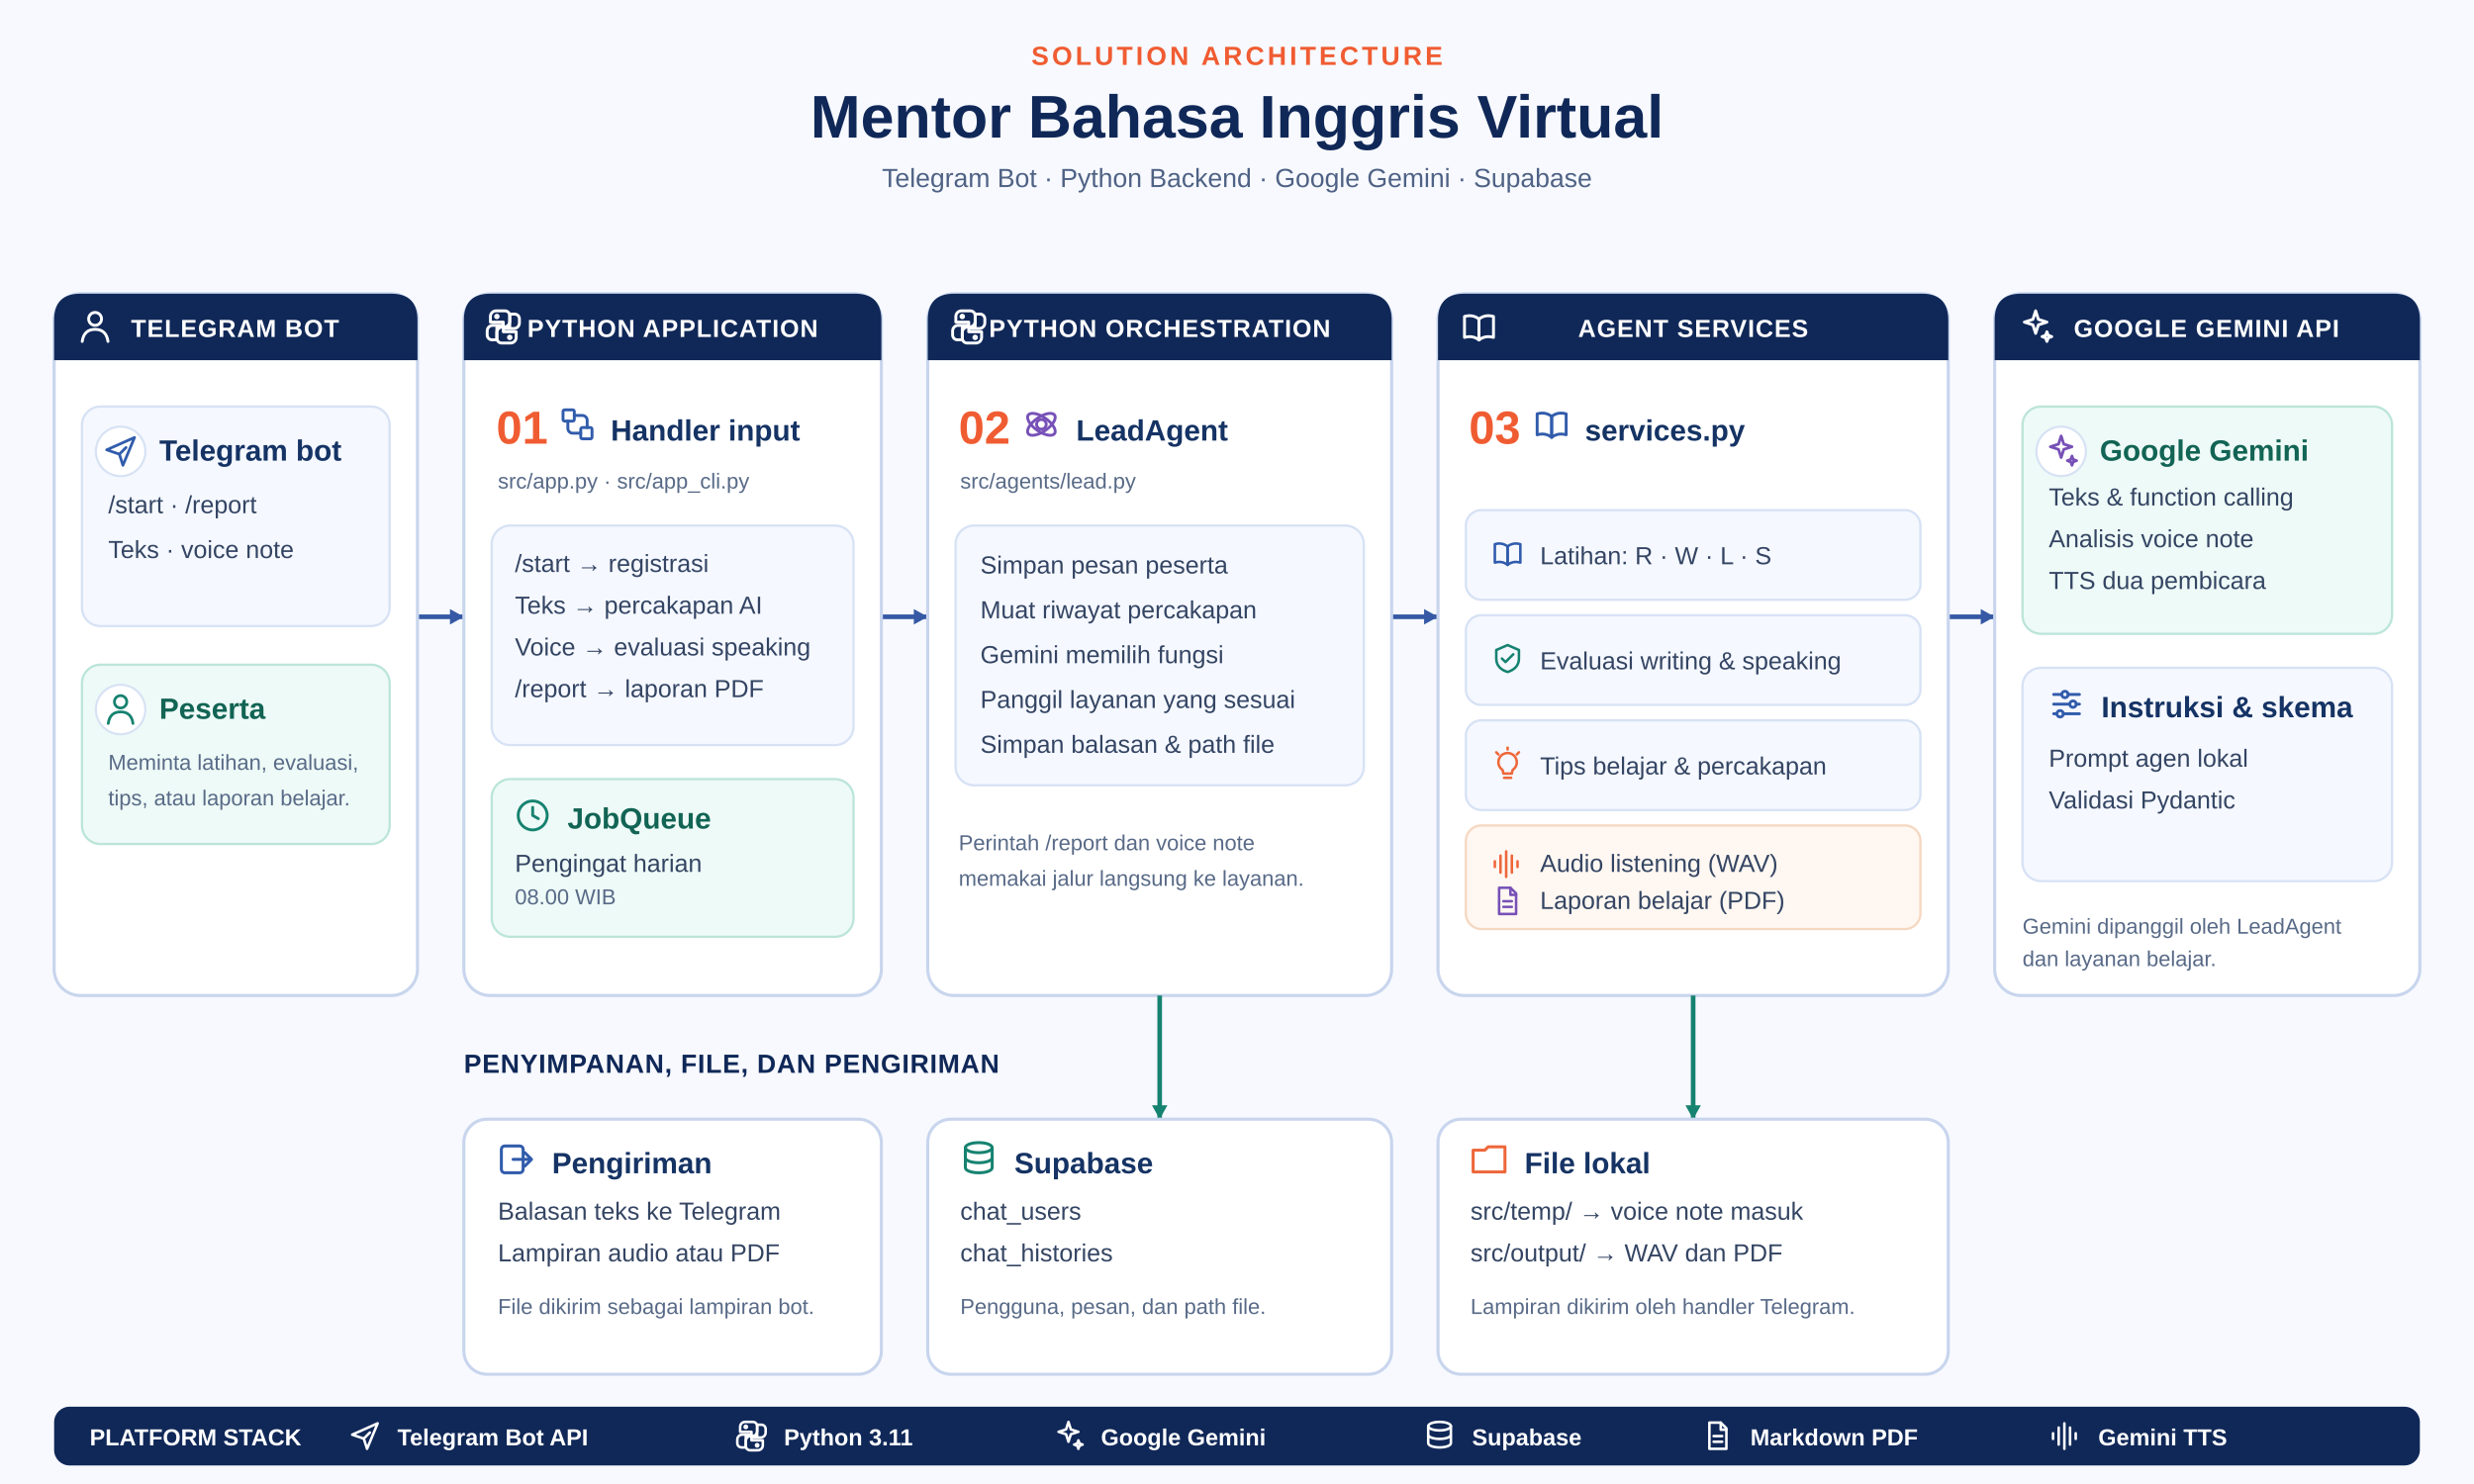
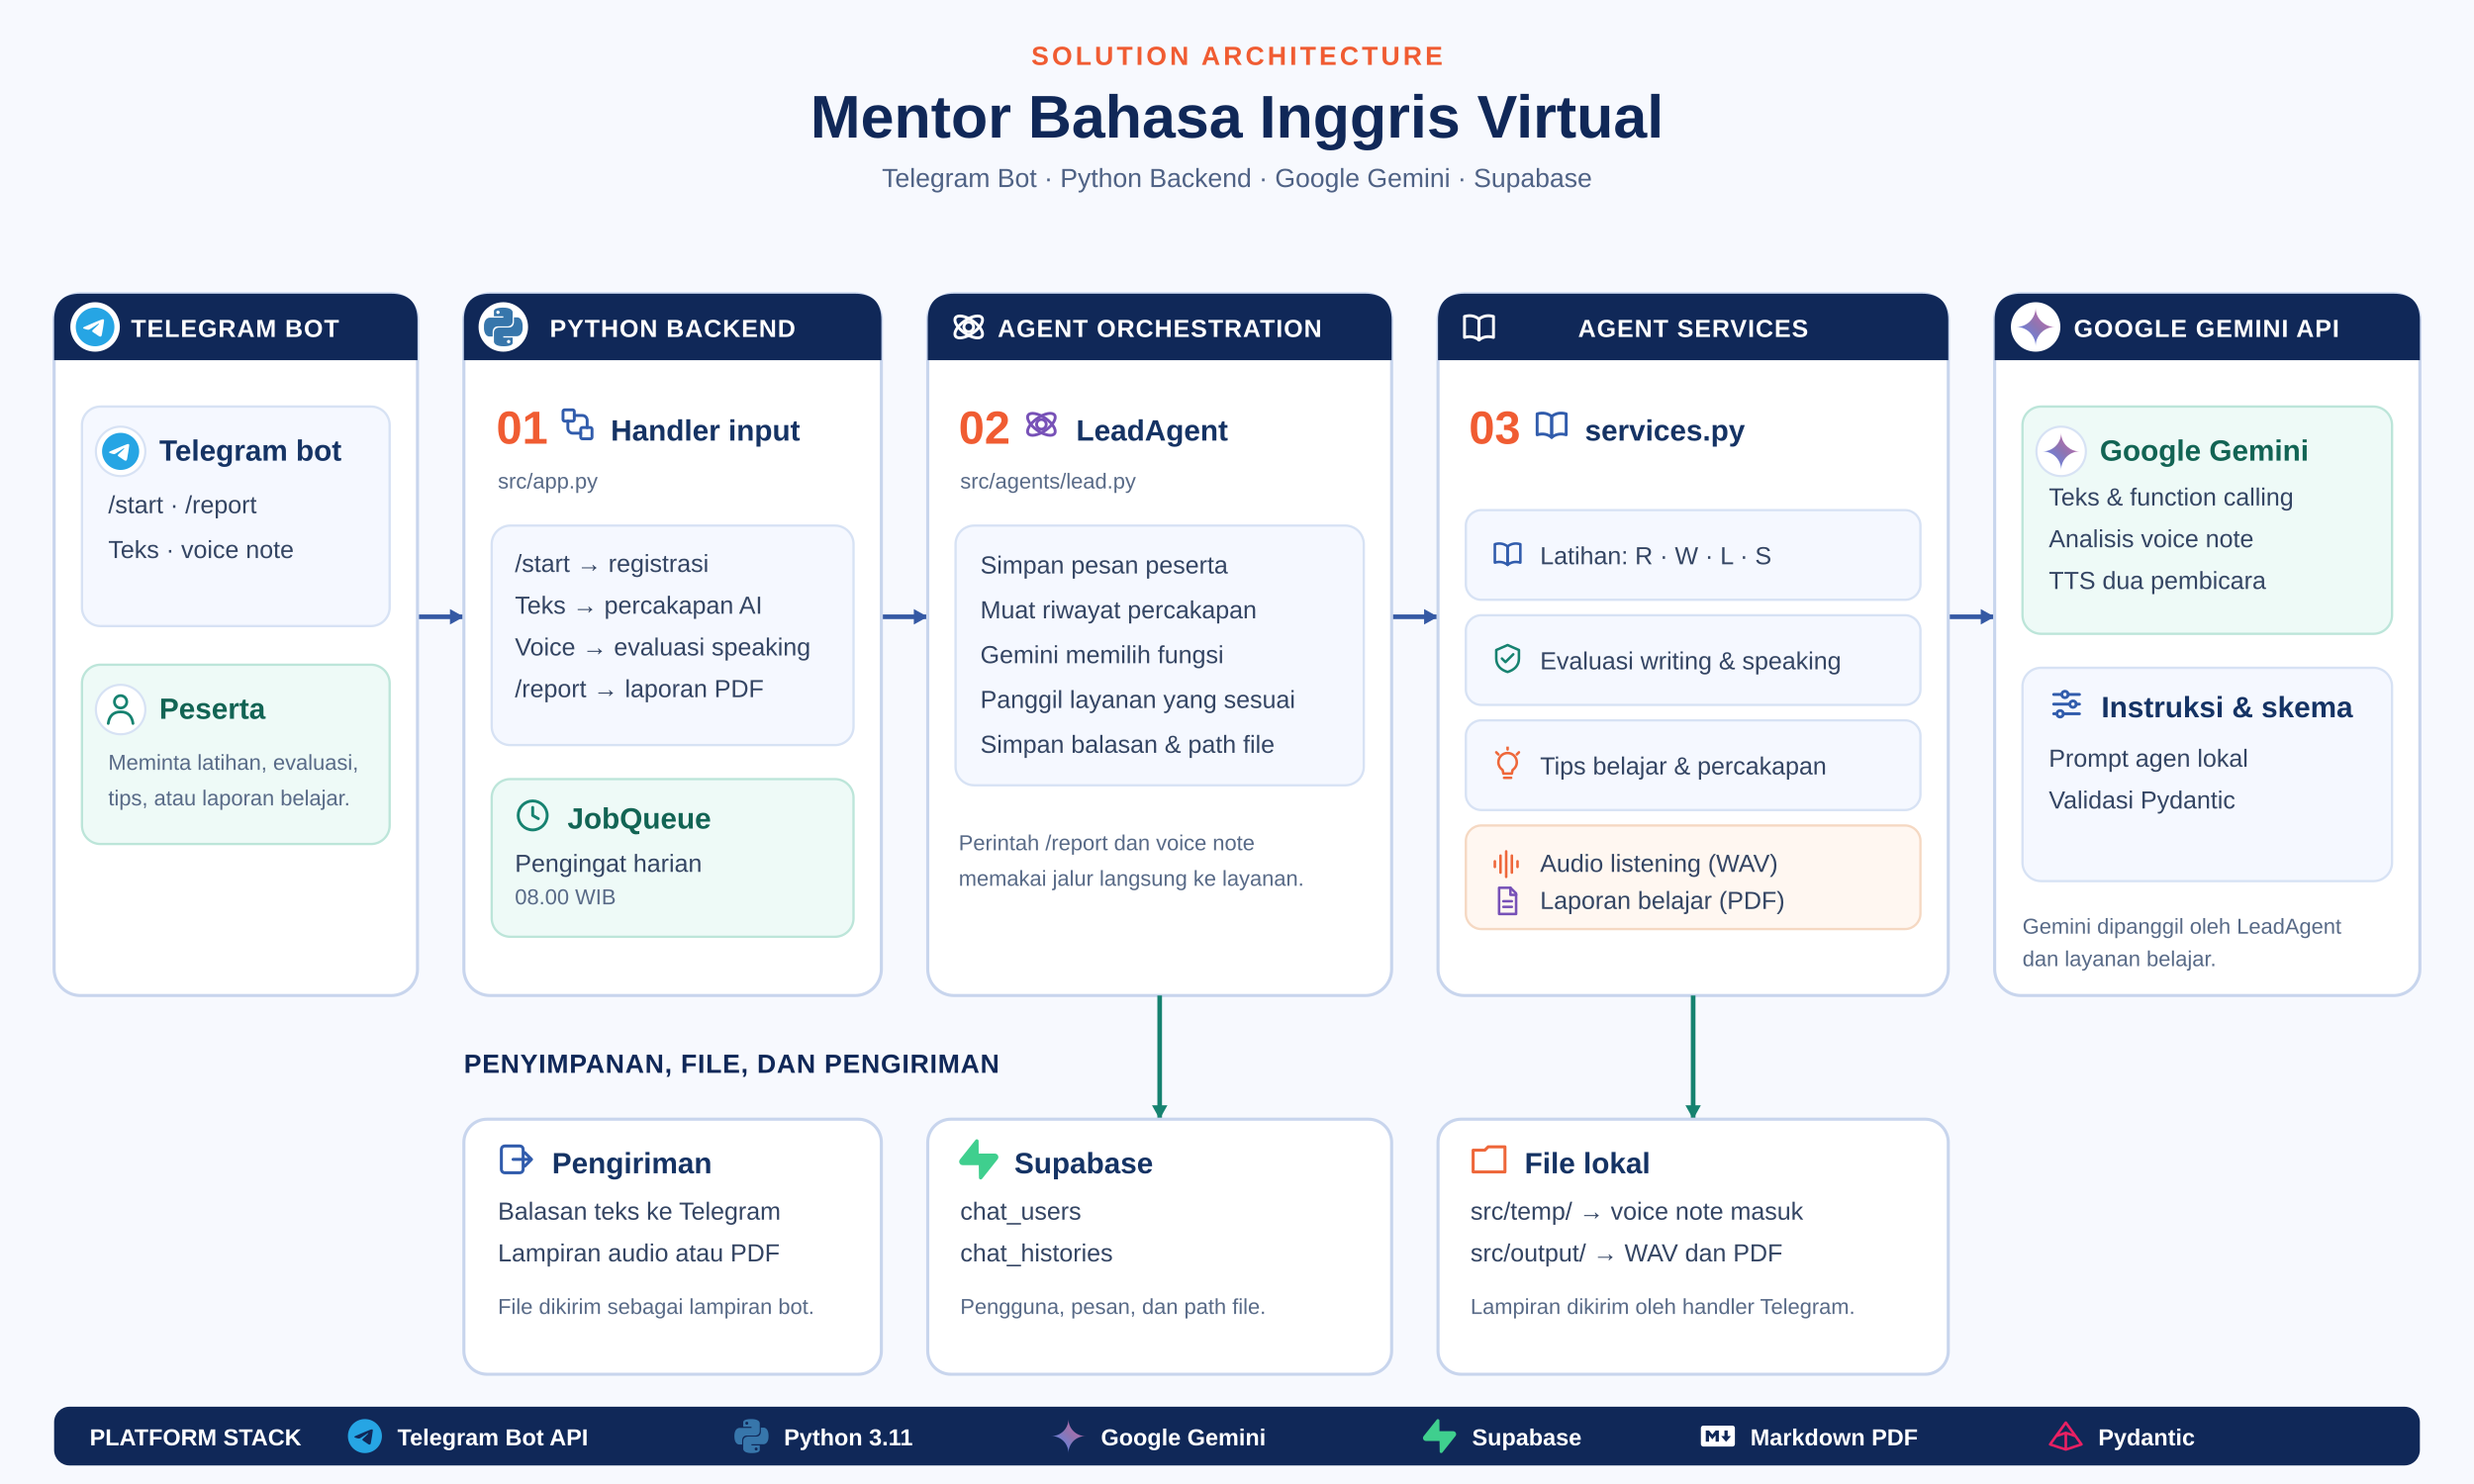
<svg xmlns="http://www.w3.org/2000/svg" width="1600" height="960" viewBox="0 0 1600 960" role="img" aria-labelledby="title desc">
  <defs>
    <marker id="arrow" markerWidth="12" markerHeight="12" refX="10" refY="6" orient="auto" markerUnits="userSpaceOnUse">
      <path d="M 1 1 L 10 6 L 1 11 Z" fill="#3559a4" />
    </marker>
    <marker id="arrow-green" markerWidth="12" markerHeight="12" refX="10" refY="6" orient="auto" markerUnits="userSpaceOnUse">
      <path d="M 1 1 L 10 6 L 1 11 Z" fill="#168270" />
    </marker>
+     <linearGradient id="gemini-gradient" x1="0" y1="1" x2="1" y2="0">
+       <stop offset="0" stop-color="#4E8CFF" />
+       <stop offset=".52" stop-color="#8E75B2" />
+       <stop offset="1" stop-color="#D965A7" />
+     </linearGradient>
    <symbol id="i-user" viewBox="0 0 24 24">
      <circle cx="12" cy="7" r="4" />
      <path d="M4 21c.7-5 3.4-7.5 8-7.5S19.3 16 20 21" />
    </symbol>
    <symbol id="i-send" viewBox="0 0 24 24">
-       <path d="m3 11 18-8-7.5 18-2.3-7.2L3 11Z" />
-       <path d="m11.2 13.8 4.3-4.3" />
+       <path class="brand-path" d="M11.944 0A12 12 0 0 0 0 12a12 12 0 0 0 12 12 12 12 0 0 0 12-12A12 12 0 0 0 12 0a12 12 0 0 0-.056 0zm4.962 7.224c.1-.002.321.023.465.14a.506.506 0 0 1 .171.325c.016.093.036.306.02.472-.18 1.898-.962 6.502-1.36 8.627-.168.9-.499 1.201-.82 1.23-.696.065-1.225-.46-1.9-.902-1.056-.693-1.653-1.124-2.678-1.8-1.185-.78-.417-1.21.258-1.91.177-.184 3.247-2.977 3.307-3.23.007-.032.014-.15-.056-.212s-.174-.041-.249-.024c-.106.024-1.793 1.14-5.061 3.345-.48.33-.913.49-1.302.48-.428-.008-1.252-.241-1.865-.44-.752-.245-1.349-.374-1.297-.789.027-.216.325-.437.893-.663 3.498-1.524 5.83-2.529 6.998-3.014 3.332-1.386 4.025-1.627 4.476-1.635z" />
    </symbol>
    <symbol id="i-handler" viewBox="0 0 24 24">
      <rect x="3" y="3" width="7" height="7" rx="1" />
      <rect x="14" y="14" width="7" height="7" rx="1" />
      <path d="M10 6.5h5a3 3 0 0 1 3 3V14M14 17.5H9a3 3 0 0 1-3-3V10" />
    </symbol>
    <symbol id="i-clock" viewBox="0 0 24 24">
      <circle cx="12" cy="12" r="9" />
      <path d="M12 7v5l3.5 2" />
    </symbol>
    <symbol id="i-orbit" viewBox="0 0 24 24">
      <circle cx="12" cy="12" r="3" />
      <ellipse cx="12" cy="12" rx="10" ry="4.5" transform="rotate(35 12 12)" />
      <ellipse cx="12" cy="12" rx="10" ry="4.5" transform="rotate(-35 12 12)" />
    </symbol>
    <symbol id="i-book" viewBox="0 0 24 24">
      <path d="M3 5.5c3.5-1 6.5-.4 9 1.6v13c-2.5-2-5.5-2.6-9-1.6v-13Z" />
      <path d="M21 5.5c-3.5-1-6.5-.4-9 1.6v13c2.5-2 5.5-2.6 9-1.6v-13Z" />
    </symbol>
    <symbol id="i-check" viewBox="0 0 24 24">
      <path d="M12 2.5 20 6v6c0 5-3.2 8-8 9.5C7.2 20 4 17 4 12V6l8-3.5Z" />
      <path d="m8 12 2.5 2.5L16 9" />
    </symbol>
    <symbol id="i-bulb" viewBox="0 0 24 24">
      <path d="M8.5 16.5c-1.8-1.2-3-3.2-3-5.5a6.5 6.5 0 1 1 13 0c0 2.3-1.2 4.3-3 5.5L15 19H9l-.5-2.5Z" />
      <path d="M9.5 22h5M12 2V0m8 4-1.5 1.5M4 4l1.5 1.5" />
    </symbol>
    <symbol id="i-wave" viewBox="0 0 24 24">
      <path d="M3 14v-4m4 8V6m4 15V3m4 15V6m4 8v-4" />
    </symbol>
    <symbol id="i-doc" viewBox="0 0 24 24">
      <path d="M6 2.5h8l4 4V21H6V2.5Z" />
      <path d="M14 2.5v5h4M9 12h6m-6 4h6" />
    </symbol>
    <symbol id="i-spark" viewBox="0 0 24 24">
-       <path d="m12 2 1.7 5.3L19 9l-5.3 1.7L12 16l-1.7-5.3L5 9l5.3-1.7L12 2Z" />
-       <path d="m19 15 .8 2.2L22 18l-2.2.8L19 21l-.8-2.2L16 18l2.2-.8L19 15Z" />
+       <path class="brand-gemini-path" d="M11.04 19.32Q12 21.51 12 24q0-2.49.93-4.68.96-2.19 2.58-3.81t3.81-2.55Q21.51 12 24 12q-2.49 0-4.68-.93a12.3 12.3 0 0 1-3.81-2.58 12.3 12.3 0 0 1-2.58-3.81Q12 2.49 12 0q0 2.49-.96 4.68-.93 2.19-2.55 3.81a12.3 12.3 0 0 1-3.81 2.58Q2.49 12 0 12q2.49 0 4.68.96 2.19.93 3.81 2.55t2.55 3.81" />
    </symbol>
    <symbol id="i-sliders" viewBox="0 0 24 24">
      <path d="M4 6h5m4 0h7M4 12h10m4 0h2M4 18h2m4 0h10" />
      <circle cx="11" cy="6" r="2" />
      <circle cx="16" cy="12" r="2" />
      <circle cx="8" cy="18" r="2" />
    </symbol>
    <symbol id="i-database" viewBox="0 0 24 24">
-       <ellipse cx="12" cy="5" rx="8" ry="3" />
-       <path d="M4 5v6c0 1.7 3.6 3 8 3s8-1.3 8-3V5M4 11v6c0 1.7 3.6 3 8 3s8-1.3 8-3v-6" />
+       <path class="brand-path" d="M11.9 1.036c-.015-.986-1.26-1.41-1.874-.637L.764 12.05C-.33 13.427.65 15.455 2.409 15.455h9.579l.113 7.51c.014.985 1.259 1.408 1.873.636l9.262-11.653c1.093-1.375.113-3.403-1.645-3.403h-9.642z" />
    </symbol>
    <symbol id="i-folder" viewBox="0 0 24 24">
      <path d="M2.5 6.5h7l2-2h10v15h-19v-13Z" />
    </symbol>
    <symbol id="i-output" viewBox="0 0 24 24">
      <rect x="3" y="4" width="13" height="16" rx="2" />
      <path d="M10 12h11m-4-4 4 4-4 4" />
    </symbol>
    <symbol id="i-python" viewBox="0 0 24 24">
-       <path d="M12 2H7.5A3.5 3.5 0 0 0 4 5.5V9h8v2H5.5A3.5 3.5 0 0 0 2 14.5V17a3 3 0 0 0 3 3h3v-4.5A3.5 3.5 0 0 1 11.5 12H16V5a3 3 0 0 0-3-3h-1Z" />
-       <circle cx="8" cy="5.5" r=".8" fill="currentColor" stroke="none" />
-       <path d="M12 22h4.5a3.5 3.5 0 0 0 3.5-3.5V15h-8v-2h6.5a3.5 3.5 0 0 0 3.5-3.5V7a3 3 0 0 0-3-3h-3v4.5A3.5 3.5 0 0 1 12.5 12H8v7a3 3 0 0 0 3 3h1Z" />
-       <circle cx="16" cy="18.5" r=".8" fill="currentColor" stroke="none" />
+       <path class="brand-path" d="M14.25.18l.9.2.73.26.59.3.45.32.34.34.25.34.16.33.1.3.04.26.02.2-.01.13V8.5l-.05.63-.13.55-.21.46-.26.38-.3.31-.33.25-.35.19-.35.14-.33.1-.3.07-.26.04-.21.02H8.77l-.69.05-.59.14-.5.22-.41.27-.33.32-.27.35-.2.36-.15.37-.1.35-.07.32-.04.27-.02.21v3.06H3.17l-.21-.03-.28-.07-.32-.12-.35-.18-.36-.26-.36-.36-.35-.46-.32-.59-.28-.73-.21-.88-.14-1.05-.05-1.23.06-1.22.16-1.04.24-.87.32-.71.36-.57.4-.44.42-.33.42-.24.4-.16.36-.1.32-.05.24-.01h.16l.06.01h8.16v-.83H6.18l-.01-2.75-.02-.37.05-.34.11-.31.17-.28.25-.26.31-.23.38-.2.44-.18.51-.15.58-.12.64-.1.71-.06.77-.04.84-.02 1.27.05zm-6.3 1.98l-.23.33-.08.41.08.41.23.34.33.22.41.09.41-.09.33-.22.23-.34.08-.41-.08-.41-.23-.33-.33-.22-.41-.09-.41.09zm13.09 3.95l.28.06.32.12.35.18.36.27.36.35.35.47.32.59.28.73.21.88.14 1.04.05 1.23-.06 1.23-.16 1.04-.24.86-.32.71-.36.57-.4.45-.42.33-.42.24-.4.16-.36.09-.32.05-.24.02-.16-.01h-8.22v.82h5.84l.01 2.76.02.36-.05.34-.11.31-.17.29-.25.25-.31.24-.38.2-.44.17-.51.15-.58.13-.64.09-.71.07-.77.04-.84.01-1.27-.04-1.07-.14-.9-.2-.73-.25-.59-.3-.45-.33-.34-.34-.25-.34-.16-.33-.1-.3-.04-.25-.02-.2.01-.13v-5.34l.05-.64.13-.54.21-.46.26-.38.3-.32.33-.24.35-.2.35-.14.33-.1.3-.06.26-.04.21-.02.13-.01h5.84l.69-.05.59-.14.5-.21.41-.28.33-.32.27-.35.2-.36.15-.36.1-.35.07-.32.04-.28.02-.21V6.07h2.09l.14.01zm-6.47 14.25l-.23.33-.08.41.08.41.23.33.33.23.41.08.41-.08.33-.23.23-.33.08-.41-.08-.41-.23-.33-.33-.23-.41-.08-.41.08z" />
+     </symbol>
+     <symbol id="i-pydantic" viewBox="0 0 24 24">
+       <path class="brand-path" d="m23.826 17.316-4.23-5.866-6.847-9.496c-.348-.48-1.151-.48-1.497 0l-6.845 9.494-4.233 5.868a.925.925 0 0 0 .46 1.417l11.078 3.626h.002a.92.92 0 0 0 .572 0h.002l11.077-3.626c.28-.092.5-.31.59-.592a.916.916 0 0 0-.13-.825h.002ZM12.001 4.07l4.44 6.158-4.152-1.36c-.032-.01-.066-.008-.098-.016a.8.8 0 0 0-.096-.016c-.032-.004-.062-.016-.094-.016s-.062.012-.094.016a.74.74 0 0 0-.096.016c-.032.006-.066.006-.096.016L7.59 10.221l-.026.008 4.44-6.158h-.002Zm-6.273 8.7 4.834-1.583.516-.168v9.19L2.41 17.372l3.317-4.6Zm7.197 7.437V11.02l5.35 1.752 3.316 4.598-8.666 2.838Z" />
+     </symbol>
+     <symbol id="i-markdown" viewBox="0 0 24 24">
+       <path class="brand-path" d="M22.27 19.385H1.73A1.73 1.73 0 0 1 0 17.655V6.345a1.73 1.73 0 0 1 1.73-1.73h20.54A1.73 1.73 0 0 1 24 6.345v11.308a1.73 1.73 0 0 1-1.73 1.731zM5.769 15.923v-4.5l2.308 2.885 2.307-2.885v4.5h2.308V8.078h-2.308l-2.307 2.885-2.308-2.885H3.46v7.847zM21.232 12h-2.309V8.077h-2.307V12h-2.308l3.461 4.039z" />
    </symbol>
    <style>
      .bg { fill: #f7f9fe; }
      .eyebrow { font: 700 17px Arial, sans-serif; fill: #f05c32; letter-spacing: 2px; text-anchor: middle; }
      .title { font: 700 39px Arial, sans-serif; fill: #102858; text-anchor: middle; }
      .subtitle { font: 17px Arial, sans-serif; fill: #4f6285; text-anchor: middle; }
      .card { fill: #fff; stroke: #c8d5ed; stroke-width: 2; }
      .card-head { fill: #102858; }
      .card-title { font: 700 16px Arial, sans-serif; fill: #fff; text-anchor: middle; letter-spacing: .6px; }
      .panel { fill: #f5f8ff; stroke: #d7e2f4; stroke-width: 1.5; }
      .panel-green { fill: #eefaf7; stroke: #bce5d9; stroke-width: 1.5; }
      .panel-orange { fill: #fff7f1; stroke: #f5d8c2; stroke-width: 1.5; }
      .panel-title { font: 700 19px Arial, sans-serif; fill: #153364; }
      .panel-title-green { font: 700 19px Arial, sans-serif; fill: #126454; }
      .body { font: 16px Arial, sans-serif; fill: #344563; }
      .small { font: 14px Arial, sans-serif; fill: #586a87; }
      .number { font: 700 30px Arial, sans-serif; fill: #f05c32; }
      .flow { fill: none; stroke: #3559a4; stroke-width: 3; marker-end: url(#arrow); }
      .data { fill: none; stroke: #168270; stroke-width: 3; marker-end: url(#arrow-green); }
      .label { font: 14px Arial, sans-serif; fill: #3559a4; text-anchor: middle; paint-order: stroke; stroke: #f7f9fe; stroke-width: 8; stroke-linejoin: round; }
      .section { font: 700 17px Arial, sans-serif; fill: #102858; letter-spacing: .5px; }
      .footer { font: 14px Arial, sans-serif; fill: #667690; }
      symbol * { fill: none; stroke: currentColor; stroke-width: 1.8; stroke-linecap: round; stroke-linejoin: round; }
+       symbol .brand-path { fill: currentColor; stroke: none; }
+       symbol .brand-gemini-path { fill: url(#gemini-gradient); stroke: none; }
      .icon-head { color: #fff; }
      .icon-blue { color: #315cac; }
      .icon-green { color: #168270; }
      .icon-orange { color: #ee673a; }
      .icon-purple { color: #7751b7; }
+       .brand-telegram { color: #26a5e4; }
+       .brand-python { color: #3776ab; }
+       .brand-supabase { color: #3fcf8e; }
+       .brand-pydantic { color: #e92063; }
+       .brand-markdown { color: #111827; }
      .icon-badge { fill: #fff; stroke: #d7e2f4; stroke-width: 1.4; }
    </style>
  </defs>
  <rect class="bg" width="1600" height="960" />
  <text class="eyebrow" x="800" y="42">SOLUTION ARCHITECTURE</text>
  <text class="title" x="800" y="89">Mentor Bahasa Inggris Virtual</text>
  <text class="subtitle" x="800" y="121">Telegram Bot · Python Backend · Google Gemini · Supabase</text>
  <path class="flow" d="M 270 399 H 300" />
  <path class="flow" d="M 570 399 H 600" />
  <path class="flow" d="M 900 399 H 930" />
  <path class="flow" d="M 1260 399 H 1290" />
  <rect class="card" x="35" y="190" width="235" height="454" rx="17" />
  <path class="card-head" d="M 52 190 H 253 Q 270 190 270 207 V 233 H 35 V 207 Q 35 190 52 190 Z" />
-   <use href="#i-user" x="49" y="199" width="25" height="25" class="icon-head" />
+   <circle cx="61.5" cy="211.5" r="16" fill="#fff" />
+   <use href="#i-send" x="49" y="199" width="25" height="25" class="brand-telegram" />
  <text class="card-title" x="152" y="218">TELEGRAM BOT</text>
  <rect class="panel" x="53" y="263" width="199" height="142" rx="12" />
  <circle class="icon-badge" cx="78" cy="292" r="16" />
-   <use href="#i-send" x="66" y="280" width="24" height="24" class="icon-blue" />
+   <use href="#i-send" x="66" y="280" width="24" height="24" class="brand-telegram" />
  <text class="panel-title" x="103" y="298">Telegram bot</text>
  <text class="body" x="70" y="332">/start · /report</text>
  <text class="body" x="70" y="361">Teks · voice note</text>
  <rect class="panel-green" x="53" y="430" width="199" height="116" rx="12" />
  <circle class="icon-badge" cx="78" cy="459" r="16" />
  <use href="#i-user" x="66" y="447" width="24" height="24" class="icon-green" />
  <text class="panel-title-green" x="103" y="465">Peserta</text>
  <text class="small" x="70" y="498">Meminta latihan, evaluasi,</text>
  <text class="small" x="70" y="521">tips, atau laporan belajar.</text>
  <rect class="card" x="300" y="190" width="270" height="454" rx="17" />
  <path class="card-head" d="M 317 190 H 553 Q 570 190 570 207 V 233 H 300 V 207 Q 300 190 317 190 Z" />
-   <use href="#i-python" x="313" y="199" width="25" height="25" class="icon-head" />
-   <text class="card-title" x="435" y="218">PYTHON APPLICATION</text>
+   <circle cx="325.5" cy="211.5" r="16" fill="#fff" />
+   <use href="#i-python" x="313" y="199" width="25" height="25" class="brand-python" />
+   <text class="card-title" x="435" y="218">PYTHON BACKEND</text>
  <text class="number" x="321" y="287">01</text>
  <use href="#i-handler" x="361" y="262" width="25" height="25" class="icon-blue" />
  <text class="panel-title" x="395" y="285">Handler input</text>
-   <text class="small" x="322" y="316">src/app.py · src/app_cli.py</text>
+   <text class="small" x="322" y="316">src/app.py</text>
  <rect class="panel" x="318" y="340" width="234" height="142" rx="12" />
  <text class="body" x="333" y="370">/start → registrasi</text>
  <text class="body" x="333" y="397">Teks → percakapan AI</text>
  <text class="body" x="333" y="424">Voice → evaluasi speaking</text>
  <text class="body" x="333" y="451">/report → laporan PDF</text>
  <rect class="panel-green" x="318" y="504" width="234" height="102" rx="12" />
  <use href="#i-clock" x="332" y="515" width="25" height="25" class="icon-green" />
  <text class="panel-title-green" x="367" y="536">JobQueue</text>
  <text class="body" x="333" y="564">Pengingat harian</text>
  <text class="small" x="333" y="585">08.00 WIB</text>
  <rect class="card" x="600" y="190" width="300" height="454" rx="17" />
  <path class="card-head" d="M 617 190 H 883 Q 900 190 900 207 V 233 H 600 V 207 Q 600 190 617 190 Z" />
-   <use href="#i-python" x="614" y="199" width="25" height="25" class="icon-head" />
-   <text class="card-title" x="750" y="218">PYTHON ORCHESTRATION</text>
+   <use href="#i-orbit" x="614" y="199" width="25" height="25" class="icon-head" />
+   <text class="card-title" x="750" y="218">AGENT ORCHESTRATION</text>
  <text class="number" x="620" y="287">02</text>
  <use href="#i-orbit" x="661" y="262" width="25" height="25" class="icon-purple" />
  <text class="panel-title" x="696" y="285">LeadAgent</text>
  <text class="small" x="621" y="316">src/agents/lead.py</text>
  <rect class="panel" x="618" y="340" width="264" height="168" rx="12" />
  <text class="body" x="634" y="371">Simpan pesan peserta</text>
  <text class="body" x="634" y="400">Muat riwayat percakapan</text>
  <text class="body" x="634" y="429">Gemini memilih fungsi</text>
  <text class="body" x="634" y="458">Panggil layanan yang sesuai</text>
  <text class="body" x="634" y="487">Simpan balasan &amp; path file</text>
  <text class="small" x="620" y="550">Perintah /report dan voice note</text>
  <text class="small" x="620" y="573">memakai jalur langsung ke layanan.</text>
  <rect class="card" x="930" y="190" width="330" height="454" rx="17" />
  <path class="card-head" d="M 947 190 H 1243 Q 1260 190 1260 207 V 233 H 930 V 207 Q 930 190 947 190 Z" />
  <use href="#i-book" x="944" y="199" width="25" height="25" class="icon-head" />
  <text class="card-title" x="1095" y="218">AGENT SERVICES</text>
  <text class="number" x="950" y="287">03</text>
  <use href="#i-book" x="991" y="262" width="25" height="25" class="icon-blue" />
  <text class="panel-title" x="1025" y="285">services.py</text>
  <rect class="panel" x="948" y="330" width="294" height="58" rx="10" />
  <use href="#i-book" x="964" y="347" width="22" height="22" class="icon-blue" />
  <text class="body" x="996" y="365">Latihan: R · W · L · S</text>
  <rect class="panel" x="948" y="398" width="294" height="58" rx="10" />
  <use href="#i-check" x="964" y="415" width="22" height="22" class="icon-green" />
  <text class="body" x="996" y="433">Evaluasi writing &amp; speaking</text>
  <rect class="panel" x="948" y="466" width="294" height="58" rx="10" />
  <use href="#i-bulb" x="964" y="483" width="22" height="22" class="icon-orange" />
  <text class="body" x="996" y="501">Tips belajar &amp; percakapan</text>
  <rect class="panel-orange" x="948" y="534" width="294" height="67" rx="10" />
  <use href="#i-wave" x="964" y="548" width="22" height="22" class="icon-orange" />
  <text class="body" x="996" y="564">Audio listening (WAV)</text>
  <use href="#i-doc" x="964" y="572" width="22" height="22" class="icon-purple" />
  <text class="body" x="996" y="588">Laporan belajar (PDF)</text>
  <rect class="card" x="1290" y="190" width="275" height="454" rx="17" />
  <path class="card-head" d="M 1307 190 H 1548 Q 1565 190 1565 207 V 233 H 1290 V 207 Q 1290 190 1307 190 Z" />
-   <use href="#i-spark" x="1304" y="199" width="25" height="25" class="icon-head" />
+   <circle cx="1316.5" cy="211.5" r="16" fill="#fff" />
+   <use href="#i-spark" x="1304" y="199" width="25" height="25" />
  <text class="card-title" x="1427" y="218">GOOGLE GEMINI API</text>
  <rect class="panel-green" x="1308" y="263" width="239" height="147" rx="12" />
  <circle class="icon-badge" cx="1333" cy="292" r="16" />
  <use href="#i-spark" x="1321" y="280" width="24" height="24" class="icon-purple" />
  <text class="panel-title-green" x="1358" y="298">Google Gemini</text>
  <text class="body" x="1325" y="327">Teks &amp; function calling</text>
  <text class="body" x="1325" y="354">Analisis voice note</text>
  <text class="body" x="1325" y="381">TTS dua pembicara</text>
  <rect class="panel" x="1308" y="432" width="239" height="138" rx="12" />
  <use href="#i-sliders" x="1324" y="443" width="25" height="25" class="icon-blue" />
  <text class="panel-title" x="1359" y="464">Instruksi &amp; skema</text>
  <text class="body" x="1325" y="496">Prompt agen lokal</text>
  <text class="body" x="1325" y="523">Validasi Pydantic</text>
  <text class="small" x="1308" y="604">Gemini dipanggil oleh LeadAgent</text>
  <text class="small" x="1308" y="625">dan layanan belajar.</text>
  <text class="section" x="300" y="694">PENYIMPANAN, FILE, DAN PENGIRIMAN</text>
  <path class="data" d="M 750 644 V 724" />
  <path class="data" d="M 1095 644 V 724" />
  <rect class="card" x="300" y="724" width="270" height="165" rx="15" />
  <use href="#i-output" x="321" y="737" width="26" height="26" class="icon-blue" />
  <text class="panel-title" x="357" y="759">Pengiriman</text>
  <text class="body" x="322" y="789">Balasan teks ke Telegram</text>
  <text class="body" x="322" y="816">Lampiran audio atau PDF</text>
  <text class="small" x="322" y="850">File dikirim sebagai lampiran bot.</text>
  <rect class="card" x="600" y="724" width="300" height="165" rx="15" />
-   <use href="#i-database" x="620" y="737" width="26" height="26" class="icon-green" />
+   <use href="#i-database" x="620" y="737" width="26" height="26" class="brand-supabase" />
  <text class="panel-title" x="656" y="759">Supabase</text>
  <text class="body" x="621" y="789">chat_users</text>
  <text class="body" x="621" y="816">chat_histories</text>
  <text class="small" x="621" y="850">Pengguna, pesan, dan path file.</text>
  <rect class="card" x="930" y="724" width="330" height="165" rx="15" />
  <use href="#i-folder" x="950" y="737" width="26" height="26" class="icon-orange" />
  <text class="panel-title" x="986" y="759">File lokal</text>
  <text class="body" x="951" y="789">src/temp/ → voice note masuk</text>
  <text class="body" x="951" y="816">src/output/ → WAV dan PDF</text>
  <text class="small" x="951" y="850">Lampiran dikirim oleh handler Telegram.</text>
  <rect x="35" y="910" width="1530" height="38" rx="10" fill="#102858" />
  <text x="58" y="935" font-family="Arial, sans-serif" font-size="15" font-weight="700" fill="#fff">PLATFORM STACK</text>
-   <use href="#i-send" x="225" y="918" width="22" height="22" class="icon-head" />
+   <use href="#i-send" x="225" y="918" width="22" height="22" class="brand-telegram" />
  <text x="257" y="935" font-family="Arial, sans-serif" font-size="15" font-weight="700" fill="#fff">Telegram Bot API</text>
-   <use href="#i-python" x="475" y="918" width="22" height="22" class="icon-head" />
+   <use href="#i-python" x="475" y="918" width="22" height="22" class="brand-python" />
  <text x="507" y="935" font-family="Arial, sans-serif" font-size="15" font-weight="700" fill="#fff">Python 3.11</text>
-   <use href="#i-spark" x="680" y="918" width="22" height="22" class="icon-head" />
+   <use href="#i-spark" x="680" y="918" width="22" height="22" />
  <text x="712" y="935" font-family="Arial, sans-serif" font-size="15" font-weight="700" fill="#fff">Google Gemini</text>
-   <use href="#i-database" x="920" y="918" width="22" height="22" class="icon-head" />
+   <use href="#i-database" x="920" y="918" width="22" height="22" class="brand-supabase" />
  <text x="952" y="935" font-family="Arial, sans-serif" font-size="15" font-weight="700" fill="#fff">Supabase</text>
-   <use href="#i-doc" x="1100" y="918" width="22" height="22" class="icon-head" />
+   <use href="#i-markdown" x="1100" y="918" width="22" height="22" class="icon-head" />
  <text x="1132" y="935" font-family="Arial, sans-serif" font-size="15" font-weight="700" fill="#fff">Markdown PDF</text>
-   <use href="#i-wave" x="1325" y="918" width="22" height="22" class="icon-head" />
-   <text x="1357" y="935" font-family="Arial, sans-serif" font-size="15" font-weight="700" fill="#fff">Gemini TTS</text>
+   <use href="#i-pydantic" x="1325" y="918" width="22" height="22" class="brand-pydantic" />
+   <text x="1357" y="935" font-family="Arial, sans-serif" font-size="15" font-weight="700" fill="#fff">Pydantic</text>
</svg>
